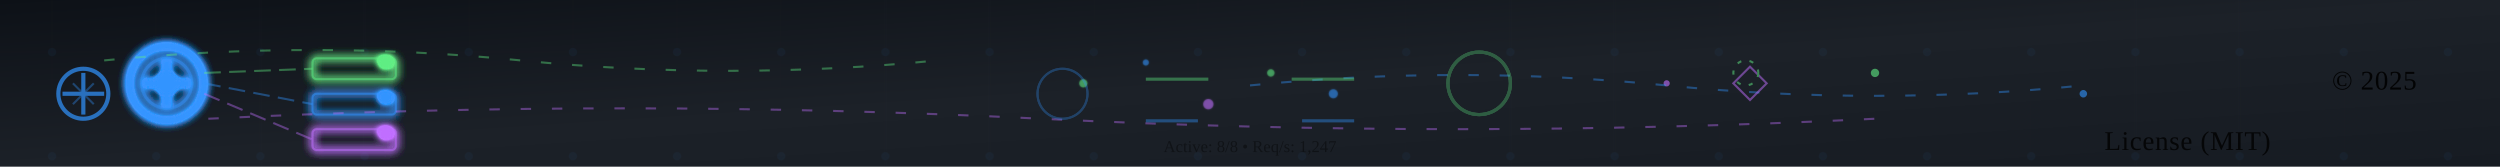
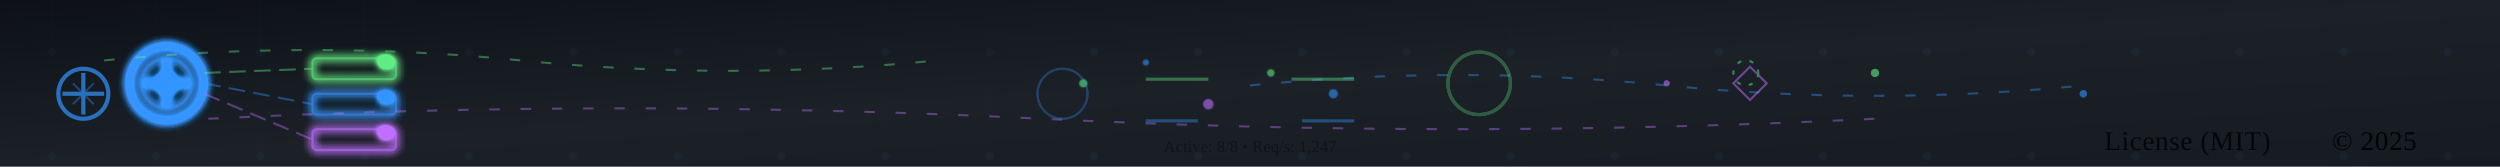
<svg xmlns="http://www.w3.org/2000/svg" width="1200" height="80" viewBox="0 0 1200 80" role="img" aria-label="Load Balancer Distribution Footer">
  <defs>
    <linearGradient id="bgLBGrad14F" x1="0%" y1="0%" x2="100%" y2="100%">
      <stop offset="0%" style="stop-color:#0d1117;stop-opacity:1" />
      <stop offset="50%" style="stop-color:#1c2128;stop-opacity:1" />
      <stop offset="100%" style="stop-color:#161b22;stop-opacity:1" />
    </linearGradient>
    <pattern id="networkTopo14F" x="0" y="0" width="50" height="50" patternUnits="userSpaceOnUse">
      <circle cx="25" cy="25" r="2" fill="#3094FF" opacity="0.15" />
      <path d="M 0 25 L 50 25 M 25 0 L 25 50" stroke="#30363d" stroke-width="0.5" opacity="0.15" />
    </pattern>
    <filter id="glow14F" x="-50%" y="-50%" width="200%" height="200%">
      <feGaussianBlur stdDeviation="2" result="blur" />
      <feColorMatrix in="blur" type="matrix" values="1 0 0 0 0  0 1 0 0 0  0 0 1 0 0  0 0 0 6 0" result="glow" />
      <feMerge>
        <feMergeNode in="glow" />
        <feMergeNode in="SourceGraphic" />
      </feMerge>
    </filter>
  </defs>
  <style>
    @media (prefers-color-scheme: dark) {
      .text-link { fill: #c9d1d9; font-family: 'SF Pro Text', -apple-system, BlinkMacSystemFont, 'Segoe UI', 'Roboto', 'Helvetica Neue', Arial, sans-serif; font-weight: 500; }
      .divider { stroke: #30363d; }
      .accent-green { fill: #5FED83; stroke: #5FED83; }
      .accent-blue { fill: #3094FF; stroke: #3094FF; }
      .accent-purple { fill: #C06EFF; stroke: #C06EFF; }
    }
    @media (prefers-color-scheme: light) {
      .text-link { fill: #1f2328; font-family: 'SF Pro Text', -apple-system, BlinkMacSystemFont, 'Segoe UI', 'Roboto', 'Helvetica Neue', Arial, sans-serif; font-weight: 500; }
      .divider { stroke: #d0d7de; }
      .accent-green { fill: #08872B; stroke: #08872B; }
      .accent-blue { fill: #0969DA; stroke: #0969DA; }
      .accent-purple { fill: #501DAF; stroke: #501DAF; }
    }

    .link { font-size: 13px; letter-spacing: 0.3px; }

    .server-health {
      animation: health-indicator 2.5s ease-in-out infinite;
    }
    @keyframes health-indicator {
      0%, 100% { opacity: 0.4; r: 2; }
      50% { opacity: 1; r: 4; }
    }

    .request-flow {
      stroke-dasharray: 8 4;
      animation: req-distribute 2s linear infinite;
    }
    @keyframes req-distribute {
      to { stroke-dashoffset: -50; }
    }

    .round-robin {
      animation: robin-rotate 8s linear infinite;
      transform-origin: center;
    }
    @keyframes robin-rotate {
      to { transform: rotate(360deg); }
    }

    @media (prefers-reduced-motion: reduce) { * { animation: none !important; } }

    /* Enhanced particle effects */
    .particle {
      animation: particle-float 4s ease-in-out infinite;
      filter: blur(0.5px);
    }
    @keyframes particle-float {
      0%, 100% { opacity: 0; transform: translateY(0) translateX(0) scale(0); }
      25% { opacity: 0.8; transform: translateY(-20px) translateX(-10px) scale(1.5); }
      50% { opacity: 1; transform: translateY(-40px) translateX(5px) scale(2); }
      75% { opacity: 0.6; transform: translateY(-30px) translateX(15px) scale(1.8); }
    }

    .particle-2 {
      animation: particle-spin 5s linear infinite;
    }
    @keyframes particle-spin {
      0% { opacity: 0; transform: rotate(0deg) translateX(20px) scale(0); }
      50% { opacity: 1; transform: rotate(180deg) translateX(40px) scale(2); }
      100% { opacity: 0; transform: rotate(360deg) translateX(20px) scale(0); }
    }

    /* Wave effects */
    .wave-line {
      stroke-dasharray: 5 10;
      animation: wave-flow 3s linear infinite;
    }
    @keyframes wave-flow {
      to { stroke-dashoffset: -100; }
    }

    /* Glow pulse on text */
    .text-link {
      animation: text-glow 3s ease-in-out infinite;
    }
    @keyframes text-glow {
      0%, 100% { opacity: 0.7; filter: drop-shadow(0 0 0px transparent); }
      50% { opacity: 1; filter: drop-shadow(0 0 8px rgba(95, 237, 131, 0.6)); }
    }

    /* Rotating elements */
    .rotate-slow {
      animation: rotate-360 20s linear infinite;
      transform-origin: center;
    }
    @keyframes rotate-360 {
      to { transform: rotate(360deg); }
    }

    /* Shimmer effect */
    .shimmer {
      animation: shimmer-pass 4s ease-in-out infinite;
    }
    @keyframes shimmer-pass {
      0%, 100% { opacity: 0.3; }
      50% { opacity: 1; }
    }

    /* Ripple effect */
    .ripple {
      animation: ripple-expand 3s ease-out infinite;
      transform-origin: center;
    }
    @keyframes ripple-expand {
      0% { opacity: 1; transform: scale(0.5); }
      100% { opacity: 0; transform: scale(3); }
    }

    </style>
  <rect width="1200" height="80" fill="url(#bgLBGrad14F)" />
  <rect width="1200" height="80" fill="url(#networkTopo14F)" opacity="0.3" />
  <line x1="0" y1="1" x2="1200" y2="1" class="divider" stroke-width="2" />
  <g class="round-robin" transform="translate(80, 40)" filter="url(#glow14F)">
    <circle r="18" fill="none" stroke="#3094FF" stroke-width="2" opacity="0.6" />
    <circle r="12" fill="none" stroke="#3094FF" stroke-width="1.5" opacity="0.4" />
    <path d="M -10 0 L 10 0 M 0 -10 L 0 10" stroke="#3094FF" stroke-width="1.5" />
    <circle r="4" fill="#3094FF" />
  </g>
  <g filter="url(#glow14F)">
    <rect x="150" y="28" width="40" height="10" rx="2" fill="none" stroke="#5FED83" stroke-width="1" opacity="0.5" />
    <circle class="server-health" cx="185" cy="30" r="2" fill="#5FED83" style="animation-delay: 0s" />
    <rect x="150" y="45" width="40" height="10" rx="2" fill="none" stroke="#3094FF" stroke-width="1" opacity="0.5" />
    <circle class="server-health" cx="185" cy="47" r="2" fill="#3094FF" style="animation-delay: 0.5s" />
    <rect x="150" y="62" width="40" height="10" rx="2" fill="none" stroke="#C06EFF" stroke-width="1" opacity="0.5" />
    <circle class="server-health" cx="185" cy="64" r="2" fill="#C06EFF" style="animation-delay: 1s" />
  </g>
  <line class="request-flow" x1="98" y1="35" x2="150" y2="33" stroke="#5FED83" stroke-width="1" opacity="0.4" style="animation-delay: 0s" />
  <line class="request-flow" x1="98" y1="40" x2="150" y2="50" stroke="#3094FF" stroke-width="1" opacity="0.4" style="animation-delay: 0.7s" />
  <line class="request-flow" x1="98" y1="45" x2="150" y2="67" stroke="#C06EFF" stroke-width="1" opacity="0.4" style="animation-delay: 1.4s" />
  <g transform="translate(25, 30)" opacity="0.7">
    <circle cx="15" cy="15" r="12" fill="none" stroke="#3094FF" stroke-width="2" />
    <path d="M 5 15 L 25 15 M 15 5 L 15 25" stroke="#3094FF" stroke-width="2" />
    <path d="M 10 10 L 20 20 M 20 10 L 10 20" stroke="#3094FF" stroke-width="1" opacity="0.5" />
  </g>
  <text x="1050" y="72" text-anchor="middle" class="link text-link" font-size="11px" opacity="0.8">License (MIT)</text>
-   <text x="1160" y="43" text-anchor="end" class="link text-link" font-size="11px" opacity="0.9">© 2025</text>
+   <text x="1160" y="72" text-anchor="end" class="link text-link" font-size="11px" opacity="0.9">© 2025</text>
  <text x="600" y="73" text-anchor="middle" class="text-link" font-size="8" opacity="0.4">Active: 8/8 • Req/s: 1,247</text>
  <g opacity="0.6">
    <circle class="particle" cx="520" cy="40" r="2" fill="#5FED83" style="animation-delay: 0s" />
    <circle class="particle" cx="550" cy="30" r="1.5" fill="#3094FF" style="animation-delay: 0.5s" />
    <circle class="particle" cx="580" cy="50" r="2.5" fill="#C06EFF" style="animation-delay: 1s" />
    <circle class="particle" cx="610" cy="35" r="1.8" fill="#5FED83" style="animation-delay: 1.5s" />
    <circle class="particle" cx="640" cy="45" r="2.2" fill="#3094FF" style="animation-delay: 2s" />
    <circle class="particle-2" cx="800" cy="40" r="1.5" fill="#C06EFF" style="animation-delay: 0.3s" />
    <circle class="particle-2" cx="900" cy="35" r="2" fill="#5FED83" style="animation-delay: 0.8s" />
    <circle class="particle-2" cx="1000" cy="45" r="1.8" fill="#3094FF" style="animation-delay: 1.3s" />
  </g>
  <g opacity="0.4">
    <path class="wave-line" d="M 50 29 Q 150 19, 250 29 T 450 29" stroke="#5FED83" stroke-width="1" fill="none" style="animation-delay: 0s" />
    <path class="wave-line" d="M 600 41 Q 700 31, 800 41 T 1000 41" stroke="#3094FF" stroke-width="1" fill="none" style="animation-delay: 0.7s" />
    <path class="wave-line" d="M 100 57 Q 300 47, 500 57 T 900 57" stroke="#C06EFF" stroke-width="1" fill="none" style="animation-delay: 1.4s" />
  </g>
  <g opacity="0.3">
    <circle class="ripple" cx="710" cy="40" r="15" stroke="#5FED83" stroke-width="1.5" fill="none" style="animation-delay: 0s" />
    <circle class="ripple" cx="710" cy="40" r="15" stroke="#5FED83" stroke-width="1.5" fill="none" style="animation-delay: 1s" />
    <circle class="ripple" cx="710" cy="40" r="15" stroke="#5FED83" stroke-width="1.5" fill="none" style="animation-delay: 2s" />
    <circle class="ripple" cx="510" cy="45" r="12" stroke="#3094FF" stroke-width="1" fill="none" style="animation-delay: 0.5s" />
    <circle class="ripple" cx="510" cy="45" r="12" stroke="#3094FF" stroke-width="1" fill="none" style="animation-delay: 1.5s" />
  </g>
  <g opacity="0.5">
    <g class="rotate-slow" transform="translate(840, 40)">
      <path d="M -8 0 L 0 -8 L 8 0 L 0 8 Z" fill="none" stroke="#C06EFF" stroke-width="1" />
    </g>
    <g class="rotate-slow" transform="translate(838, 35)" style="animation-direction: reverse;">
      <circle cx="0" cy="0" r="6" fill="none" stroke="#5FED83" stroke-width="1" stroke-dasharray="2 4" />
    </g>
  </g>
  <g opacity="0.4">
    <line class="shimmer" x1="550" y1="38" x2="580" y2="38" stroke="#5FED83" stroke-width="1.5" style="animation-delay: 0s" />
    <line class="shimmer" x1="620" y1="38" x2="650" y2="38" stroke="#5FED83" stroke-width="1.5" style="animation-delay: 0.3s" />
    <line class="shimmer" x1="550" y1="58" x2="575" y2="58" stroke="#3094FF" stroke-width="1.5" style="animation-delay: 0.6s" />
    <line class="shimmer" x1="625" y1="58" x2="650" y2="58" stroke="#3094FF" stroke-width="1.5" style="animation-delay: 0.9s" />
  </g>
</svg>
